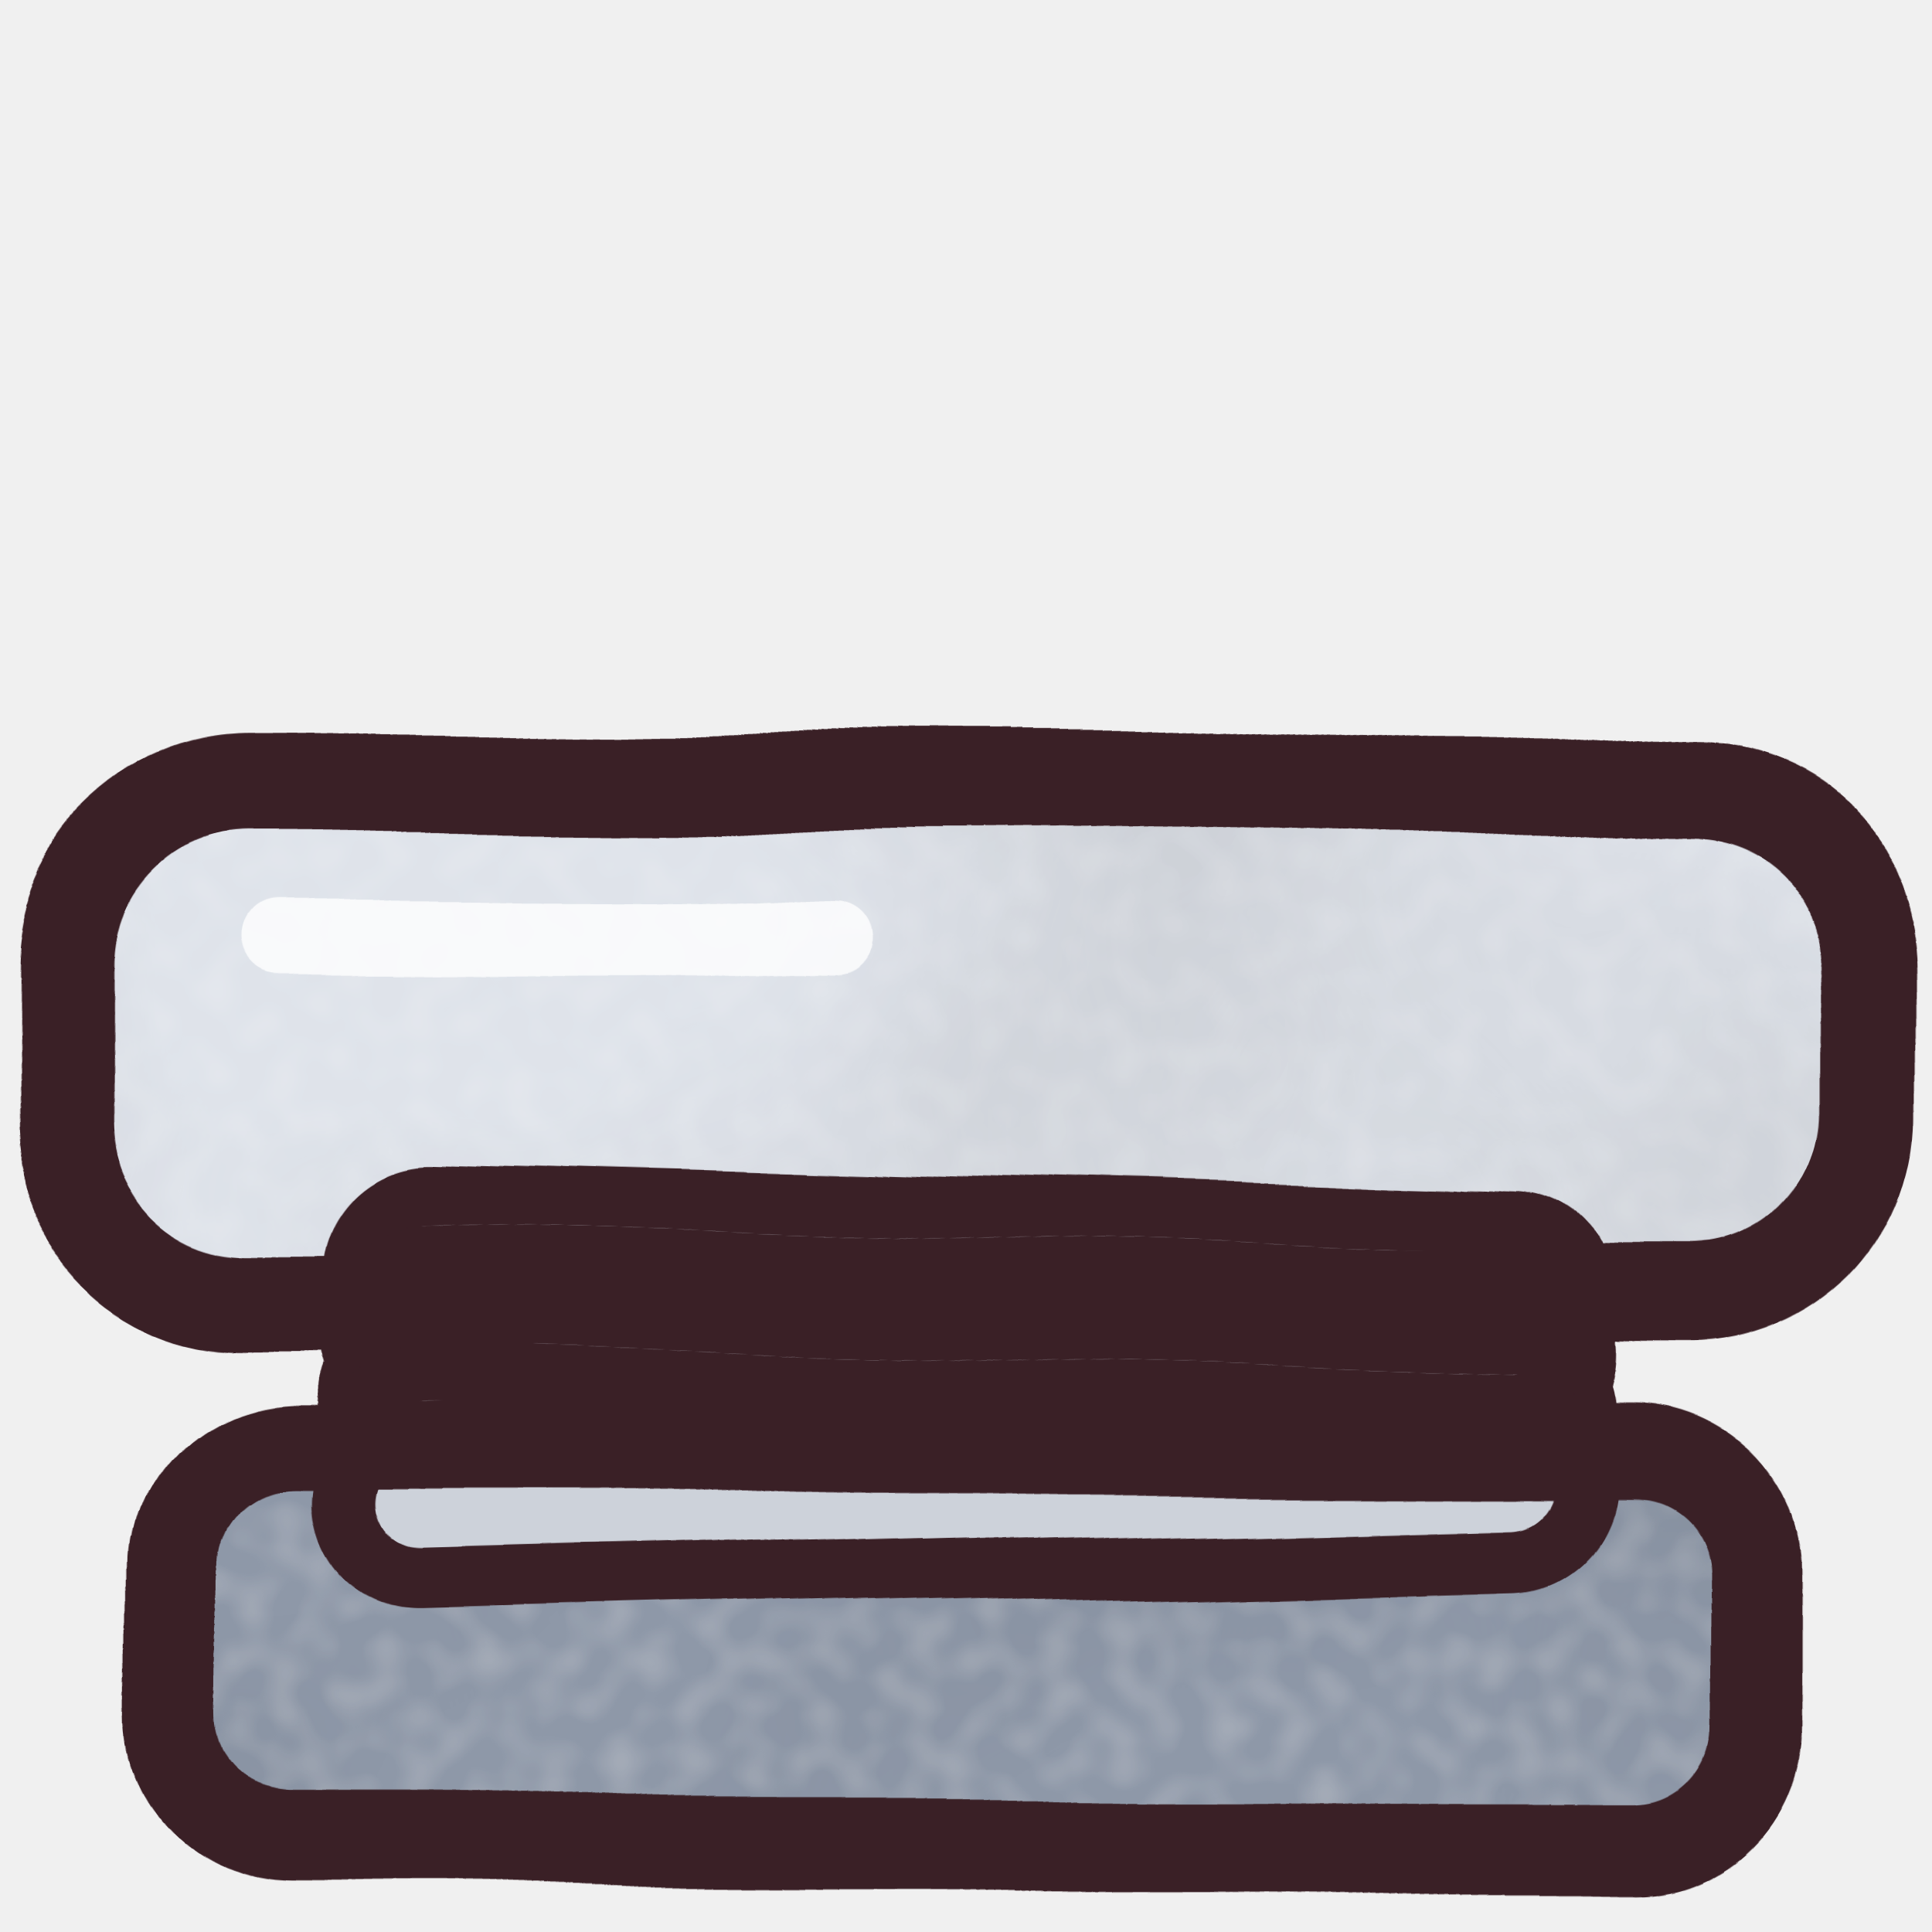
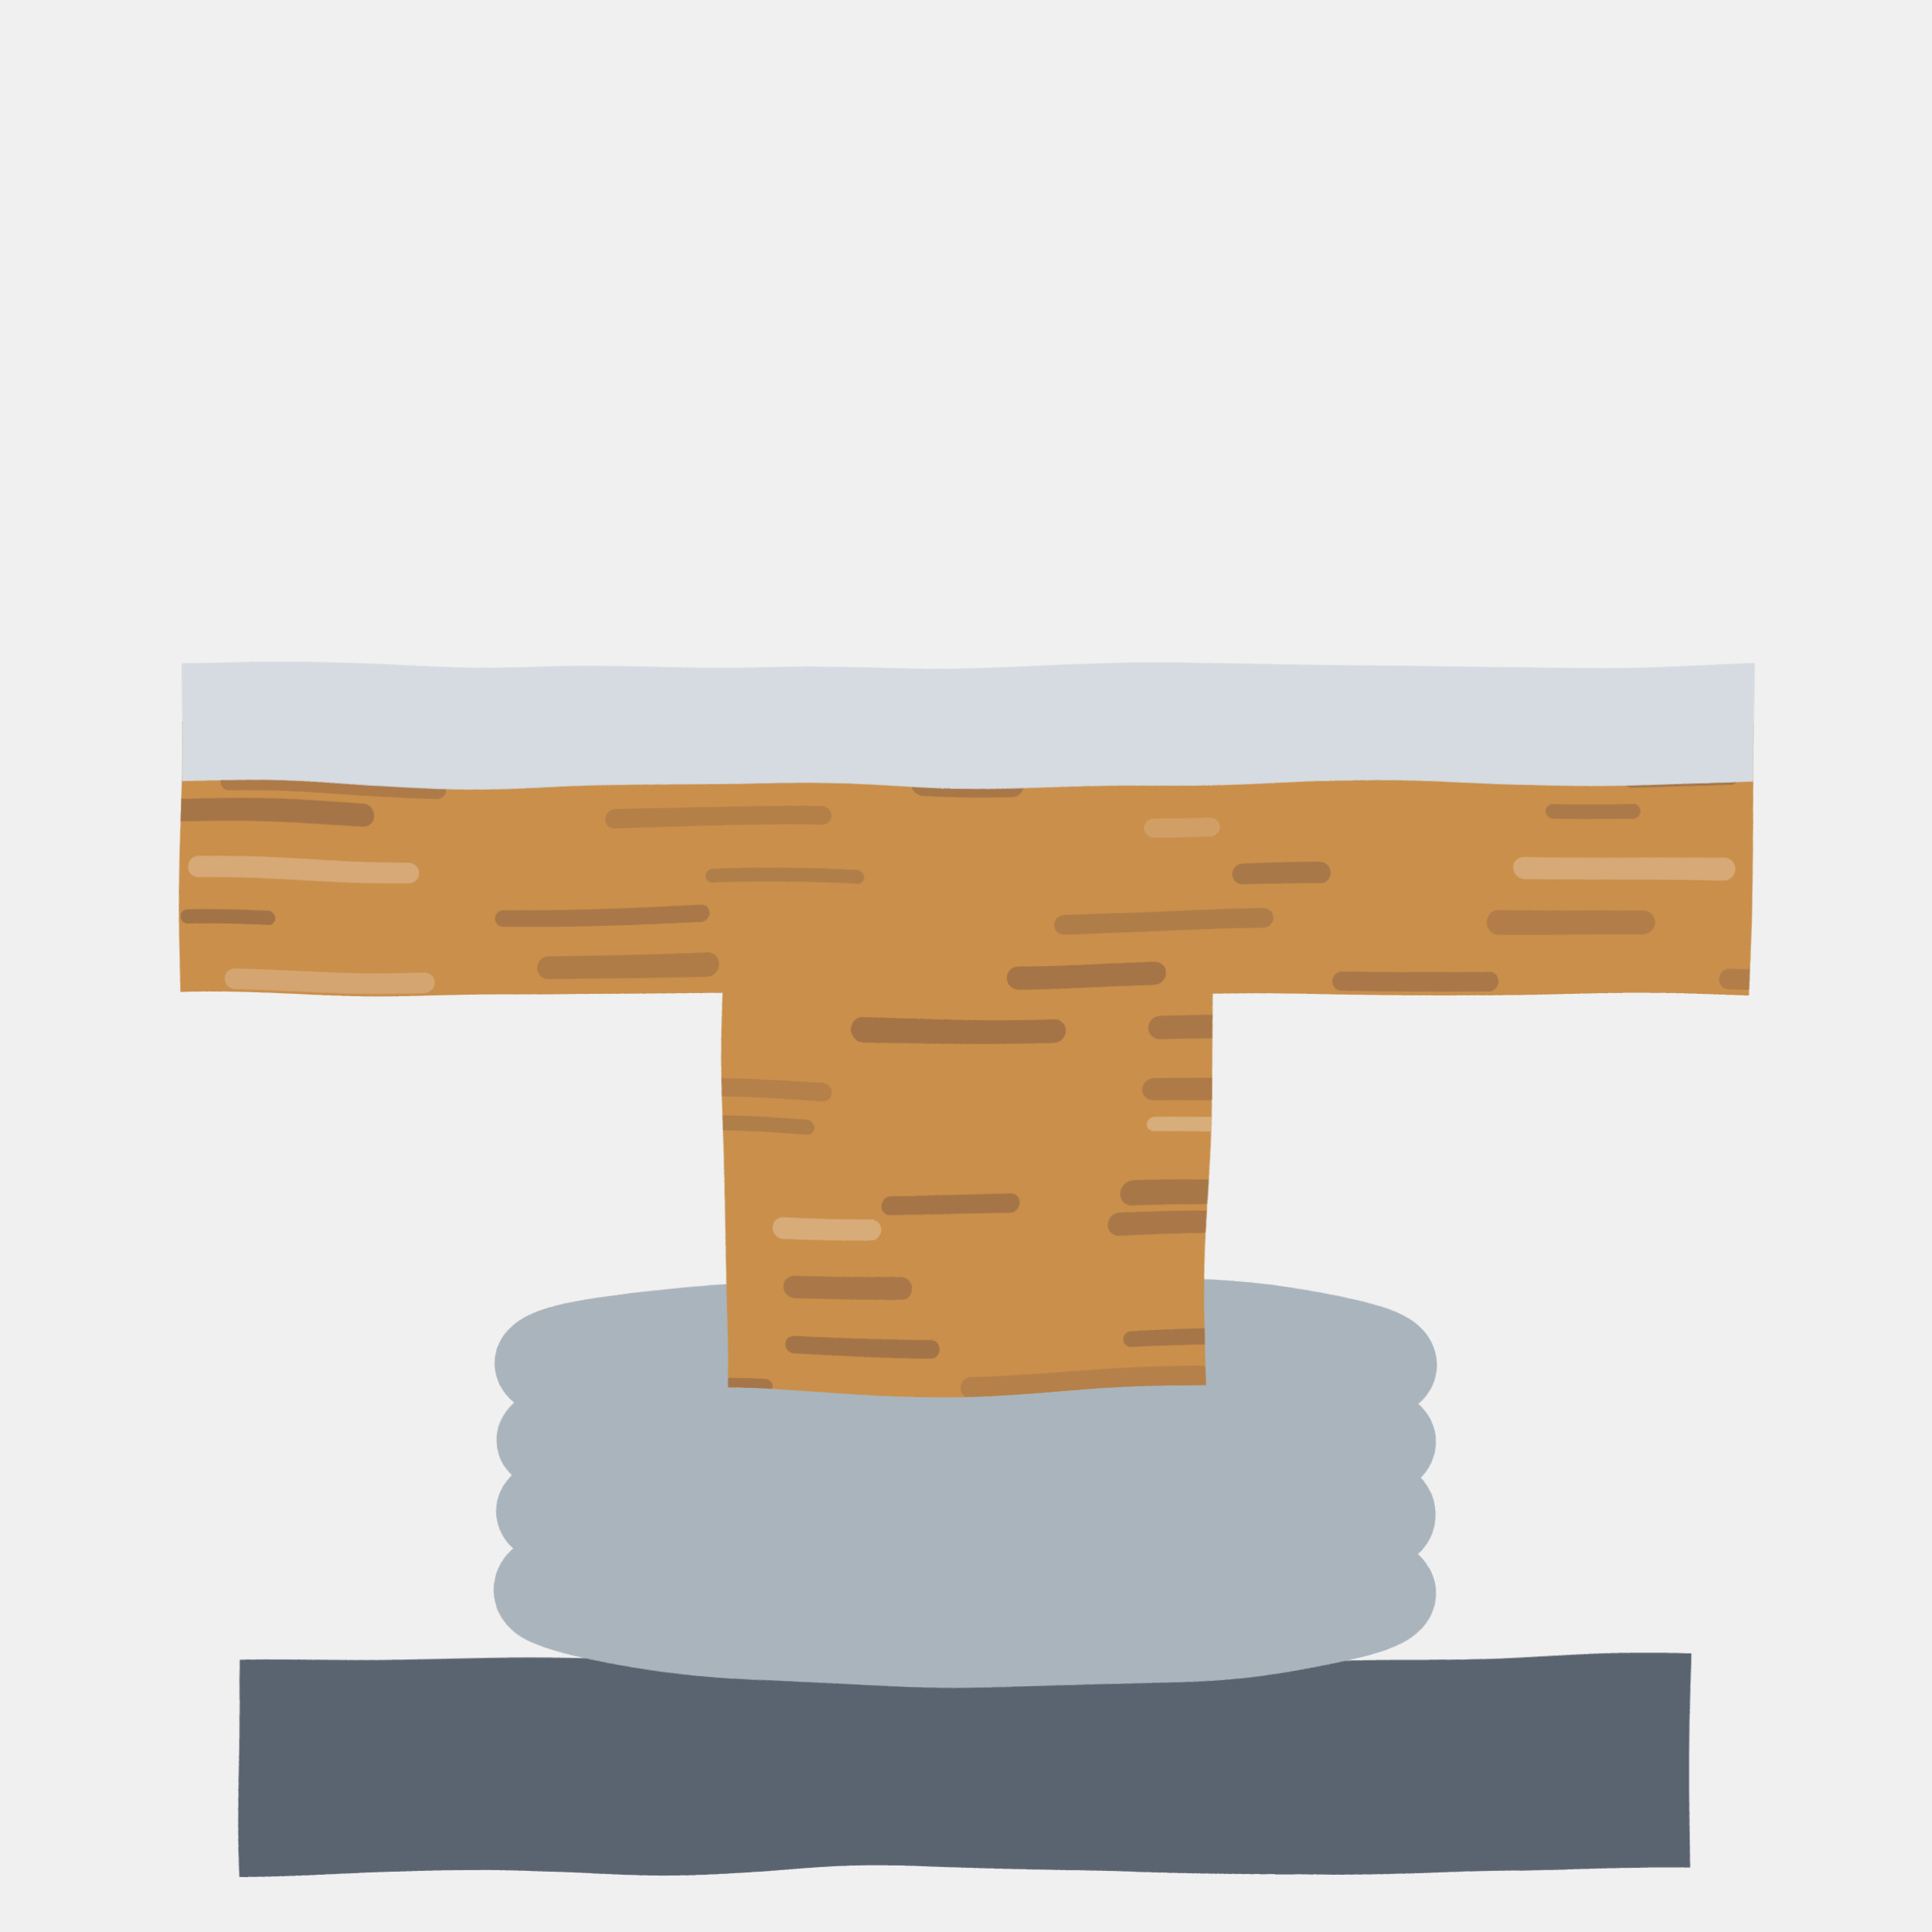
<svg xmlns="http://www.w3.org/2000/svg" width="64" height="64" viewBox="0 0 64 64">
  <defs>
-     <filter id="wob" x="-10%" y="-10%" width="120%" height="120%">
-       <feTurbulence type="fractalNoise" baseFrequency="0.045" numOctaves="2" seed="34" />
-       <feDisplacementMap in="SourceGraphic" scale="1.6" xChannelSelector="R" yChannelSelector="G" />
-     </filter>
-     <filter id="paint" x="0" y="0" width="100%" height="100%">
-       <feTurbulence type="fractalNoise" baseFrequency="0.035" numOctaves="3" seed="41" result="b" />
-       <feColorMatrix in="b" type="matrix" values="0 0 0 0 0  0 0 0 0 0  0 0 0 0 0  0.4 0 0 0 -0.16" result="ba" />
-       <feTurbulence type="fractalNoise" baseFrequency="0.9" numOctaves="1" seed="37" result="g" />
-       <feColorMatrix in="g" type="matrix" values="0 0 0 0 1  0 0 0 0 1  0 0 0 0 1  0.3 0 0 0 -0.12" result="ga" />
-       <feMerge result="m">
-         <feMergeNode in="ba" />
-         <feMergeNode in="ga" />
-       </feMerge>
-       <feComposite in="m" in2="SourceAlpha" operator="in" result="mi" />
-       <feMerge>
-         <feMergeNode in="SourceGraphic" />
-         <feMergeNode in="mi" />
-       </feMerge>
+     <filter id="rough" x="-10%" y="-10%" width="120%" height="120%">
+       <feTurbulence type="fractalNoise" baseFrequency="0.08" numOctaves="2" seed="74" />
+       <feDisplacementMap in="SourceGraphic" scale="0.8" xChannelSelector="R" yChannelSelector="G" />
    </filter>
  </defs>
-   <g filter="url(#paint)">
-     <rect x="6" y="48" width="52" height="13" rx="4" fill="#8e98a8" />
-     <rect x="2" y="26" width="60" height="17" rx="6" fill="#dfe3ea" />
-   </g>
-   <g filter="url(#wob)" fill="none" stroke-linejoin="round" stroke-linecap="round">
-     <path d="M14,42.0 L50,43.0 L14,44.0" stroke="#3a2026" stroke-width="7" />
-     <path d="M14,42.0 L50,43.0 L14,44.0" stroke="#cdd2da" stroke-width="3" />
-     <path d="M14,44.0 L50,45.0 L14,46.0" stroke="#3a2026" stroke-width="7" />
-     <path d="M14,44.0 L50,45.0 L14,46.0" stroke="#cdd2da" stroke-width="3" />
-     <path d="M14,46.0 L50,47.0 L14,48.0" stroke="#3a2026" stroke-width="7" />
-     <path d="M14,46.0 L50,47.0 L14,48.0" stroke="#cdd2da" stroke-width="3" />
-     <path d="M14,48.0 L50,49.0 L14,50.0" stroke="#3a2026" stroke-width="7" />
-     <path d="M14,48.0 L50,49.0 L14,50.0" stroke="#cdd2da" stroke-width="3" />
-     <rect x="6" y="48" width="52" height="13" rx="4" stroke="#3a2026" stroke-width="3" />
-     <rect x="2" y="26" width="60" height="17" rx="6" stroke="#3a2026" stroke-width="3.2" />
-     <path d="M9,31 H28" stroke="#ffffff" stroke-width="2.4" opacity="0.8" />
+   <g filter="url(#rough)">
+     <rect x="8" y="55" width="48" height="7" fill="#5a6370" />
+     <ellipse cx="32" cy="45.2" rx="14" ry="1.5" fill="none" stroke="#aab4bc" stroke-width="3" />
+     <ellipse cx="32" cy="47.8" rx="14" ry="1.5" fill="none" stroke="#aab4bc" stroke-width="3" />
+     <ellipse cx="32" cy="50.2" rx="14" ry="1.5" fill="none" stroke="#aab4bc" stroke-width="3" />
+     <ellipse cx="32" cy="52.8" rx="14" ry="1.5" fill="none" stroke="#aab4bc" stroke-width="3" />
+     <clipPath id="t">
+       <path d="M24,32 H40 V46 H24 Z" />
+     </clipPath>
+     <path d="M24,32 H40 V46 H24 Z" fill="#c98f4b" />
+     <g clip-path="url(#t)" stroke-linecap="round">
+       <path d="M25.63,31.34 h2.26" stroke="#966a46" stroke-width="0.71" stroke-opacity="0.62" />
+       <path d="M37.49,31.47 h3.99" stroke="#966a46" stroke-width="0.48" stroke-opacity="0.49" />
+       <path d="M46.48,31.30 h6.32" stroke="#966a46" stroke-width="0.46" stroke-opacity="0.51" />
+       <path d="M28.55,34.06 h6.25" stroke="#966a46" stroke-width="0.79" stroke-opacity="0.72" />
+       <path d="M38.30,34.06 h7.27" stroke="#966a46" stroke-width="0.76" stroke-opacity="0.59" />
+       <path d="M23.86,36.06 h3.35" stroke="#966a46" stroke-width="0.59" stroke-opacity="0.40" />
+       <path d="M38.13,36.08 h7.61" stroke="#966a46" stroke-width="0.73" stroke-opacity="0.53" />
+       <path d="M21.83,37.23 h4.84" stroke="#966a46" stroke-width="0.49" stroke-opacity="0.47" />
+       <path d="M38.20,37.24 h3.65" stroke="#dcb68a" stroke-width="0.49" stroke-opacity="0.75" />
+       <path d="M54.18,37.26 h1.77" stroke="#966a46" stroke-width="0.78" stroke-opacity="0.47" />
+       <path d="M29.51,39.76 h4.08" stroke="#966a46" stroke-width="0.63" stroke-opacity="0.68" />
+       <path d="M37.67,39.53 h3.40" stroke="#966a46" stroke-width="0.83" stroke-opacity="0.66" />
+       <path d="M53.49,39.75 h3.58" stroke="#966a46" stroke-width="0.47" stroke-opacity="0.59" />
+       <path d="M25.87,40.56 h2.97" stroke="#dcb68a" stroke-width="0.71" stroke-opacity="0.74" />
+       <path d="M37.27,40.54 h3.53" stroke="#966a46" stroke-width="0.75" stroke-opacity="0.60" />
+       <path d="M48.21,40.78 h5.15" stroke="#966a46" stroke-width="0.66" stroke-opacity="0.55" />
+       <path d="M26.22,42.50 h3.65" stroke="#966a46" stroke-width="0.75" stroke-opacity="0.60" />
+       <path d="M41.16,42.92 h6.27" stroke="#966a46" stroke-width="0.77" stroke-opacity="0.42" />
+       <path d="M26.17,44.46 h4.70" stroke="#966a46" stroke-width="0.59" stroke-opacity="0.73" />
+       <path d="M37.61,44.38 h5.69" stroke="#966a46" stroke-width="0.54" stroke-opacity="0.67" />
+       <path d="M23.30,45.93 h1.92" stroke="#966a46" stroke-width="0.51" stroke-opacity="0.67" />
+       <path d="M32.22,45.70 h7.62" stroke="#966a46" stroke-width="0.69" stroke-opacity="0.39" />
+       <path d="M44.03,45.87 h2.05" stroke="#dcb68a" stroke-width="0.83" stroke-opacity="0.56" />
+       <path d="M28.42,47.61 h3.65" stroke="#dcb68a" stroke-width="0.73" stroke-opacity="0.36" />
+       <path d="M40.21,47.26 h4.42" stroke="#966a46" stroke-width="0.51" stroke-opacity="0.72" />
+     </g>
+     <clipPath id="p">
+       <path d="M6,24 H58 V33 H6 Z" />
+     </clipPath>
+     <path d="M6,24 H58 V33 H6 Z" fill="#c98f4b" />
+     <g clip-path="url(#p)" stroke-linecap="round">
+       <path d="M-0.76,22.82 h7.59" stroke="#966a46" stroke-width="0.55" stroke-opacity="0.44" />
+       <path d="M9.51,22.65 h2.62" stroke="#dcb68a" stroke-width="0.59" stroke-opacity="0.72" />
+       <path d="M22.22,22.46 h3.60" stroke="#966a46" stroke-width="0.46" stroke-opacity="0.64" />
+       <path d="M29.91,22.51 h2.34" stroke="#966a46" stroke-width="0.82" stroke-opacity="0.79" />
+       <path d="M41.32,22.40 h2.97" stroke="#966a46" stroke-width="0.74" stroke-opacity="0.58" />
+       <path d="M49.52,22.48 h1.51" stroke="#966a46" stroke-width="0.48" stroke-opacity="0.46" />
+       <path d="M56.23,22.58 h4.02" stroke="#966a46" stroke-width="0.78" stroke-opacity="0.48" />
+       <path d="M4.97,23.81 h5.03" stroke="#966a46" stroke-width="0.49" stroke-opacity="0.69" />
+       <path d="M18.65,24.11 h5.33" stroke="#966a46" stroke-width="0.46" stroke-opacity="0.43" />
+       <path d="M31.03,23.91 h5.82" stroke="#966a46" stroke-width="0.57" stroke-opacity="0.46" />
+       <path d="M48.12,23.89 h7.59" stroke="#966a46" stroke-width="0.50" stroke-opacity="0.62" />
+       <path d="M60.04,23.89 h5.34" stroke="#966a46" stroke-width="0.79" stroke-opacity="0.49" />
+       <path d="M7.63,26.03 h6.86" stroke="#966a46" stroke-width="0.61" stroke-opacity="0.55" />
+       <path d="M23.37,25.65 h4.56" stroke="#966a46" stroke-width="0.45" stroke-opacity="0.54" />
+       <path d="M30.70,25.88 h2.96" stroke="#966a46" stroke-width="0.80" stroke-opacity="0.66" />
+       <path d="M41.59,25.65 h3.57" stroke="#966a46" stroke-width="0.49" stroke-opacity="0.59" />
+       <path d="M53.89,25.79 h3.34" stroke="#966a46" stroke-width="0.57" stroke-opacity="0.73" />
+       <path d="M59.56,25.87 h3.09" stroke="#966a46" stroke-width="0.55" stroke-opacity="0.79" />
+       <path d="M5.99,26.96 h6.09" stroke="#966a46" stroke-width="0.74" stroke-opacity="0.70" />
+       <path d="M20.22,27.12 h7.09" stroke="#966a46" stroke-width="0.64" stroke-opacity="0.41" />
+       <path d="M38.10,27.38 h1.79" stroke="#dcb68a" stroke-width="0.63" stroke-opacity="0.42" />
+       <path d="M51.31,26.88 h2.60" stroke="#966a46" stroke-width="0.50" stroke-opacity="0.57" />
+       <path d="M63.37,27.23 h2.21" stroke="#966a46" stroke-width="0.71" stroke-opacity="0.78" />
+       <path d="M6.64,28.82 h6.89" stroke="#dcb68a" stroke-width="0.70" stroke-opacity="0.68" />
+       <path d="M23.54,29.17 h4.92" stroke="#966a46" stroke-width="0.46" stroke-opacity="0.47" />
+       <path d="M40.93,29.00 h2.59" stroke="#966a46" stroke-width="0.70" stroke-opacity="0.63" />
+       <path d="M50.33,28.83 h6.70" stroke="#dcb68a" stroke-width="0.75" stroke-opacity="0.68" />
+       <path d="M65.87,29.00 h5.75" stroke="#966a46" stroke-width="0.67" stroke-opacity="0.72" />
+       <path d="M6.29,30.46 h2.70" stroke="#966a46" stroke-width="0.47" stroke-opacity="0.75" />
+       <path d="M16.59,30.41 h6.59" stroke="#966a46" stroke-width="0.57" stroke-opacity="0.60" />
+       <path d="M35.15,30.50 h6.45" stroke="#966a46" stroke-width="0.66" stroke-opacity="0.49" />
+       <path d="M49.46,30.65 h4.91" stroke="#966a46" stroke-width="0.80" stroke-opacity="0.46" />
+       <path d="M63.27,30.52 h1.82" stroke="#966a46" stroke-width="0.45" stroke-opacity="0.74" />
+       <path d="M7.85,32.56 h6.14" stroke="#dcb68a" stroke-width="0.71" stroke-opacity="0.59" />
+       <path d="M18.11,32.09 h5.34" stroke="#966a46" stroke-width="0.78" stroke-opacity="0.51" />
+       <path d="M33.64,32.26 h4.45" stroke="#966a46" stroke-width="0.77" stroke-opacity="0.70" />
+       <path d="M44.27,32.56 h4.91" stroke="#966a46" stroke-width="0.63" stroke-opacity="0.62" />
+       <path d="M57.31,32.48 h2.02" stroke="#966a46" stroke-width="0.68" stroke-opacity="0.46" />
+       <path d="M63.17,32.54 h6.87" stroke="#966a46" stroke-width="0.52" stroke-opacity="0.60" />
+       <path d="M5.12,33.84 h5.44" stroke="#966a46" stroke-width="0.46" stroke-opacity="0.43" />
+       <path d="M21.17,34.00 h6.82" stroke="#966a46" stroke-width="0.66" stroke-opacity="0.64" />
+       <path d="M31.90,33.82 h7.45" stroke="#966a46" stroke-width="0.55" stroke-opacity="0.47" />
+       <path d="M50.47,34.04 h7.13" stroke="#966a46" stroke-width="0.66" stroke-opacity="0.44" />
+       <path d="M60.02,34.29 h5.42" stroke="#966a46" stroke-width="0.81" stroke-opacity="0.59" />
+     </g>
+     <rect x="6" y="22" width="52" height="4" fill="#d5dbe1" />
  </g>
</svg>
